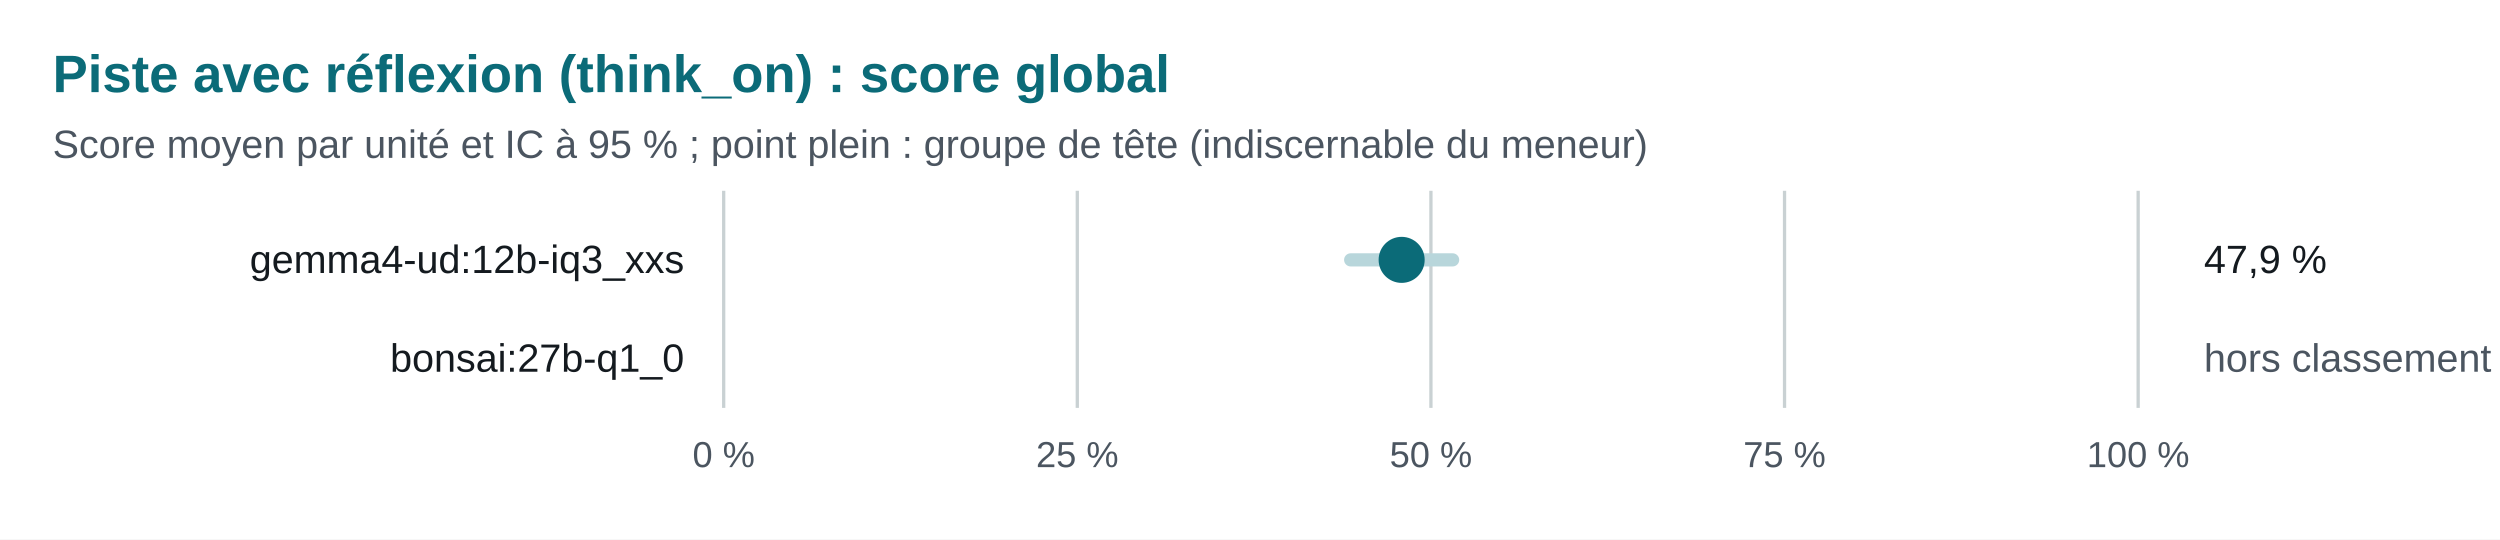
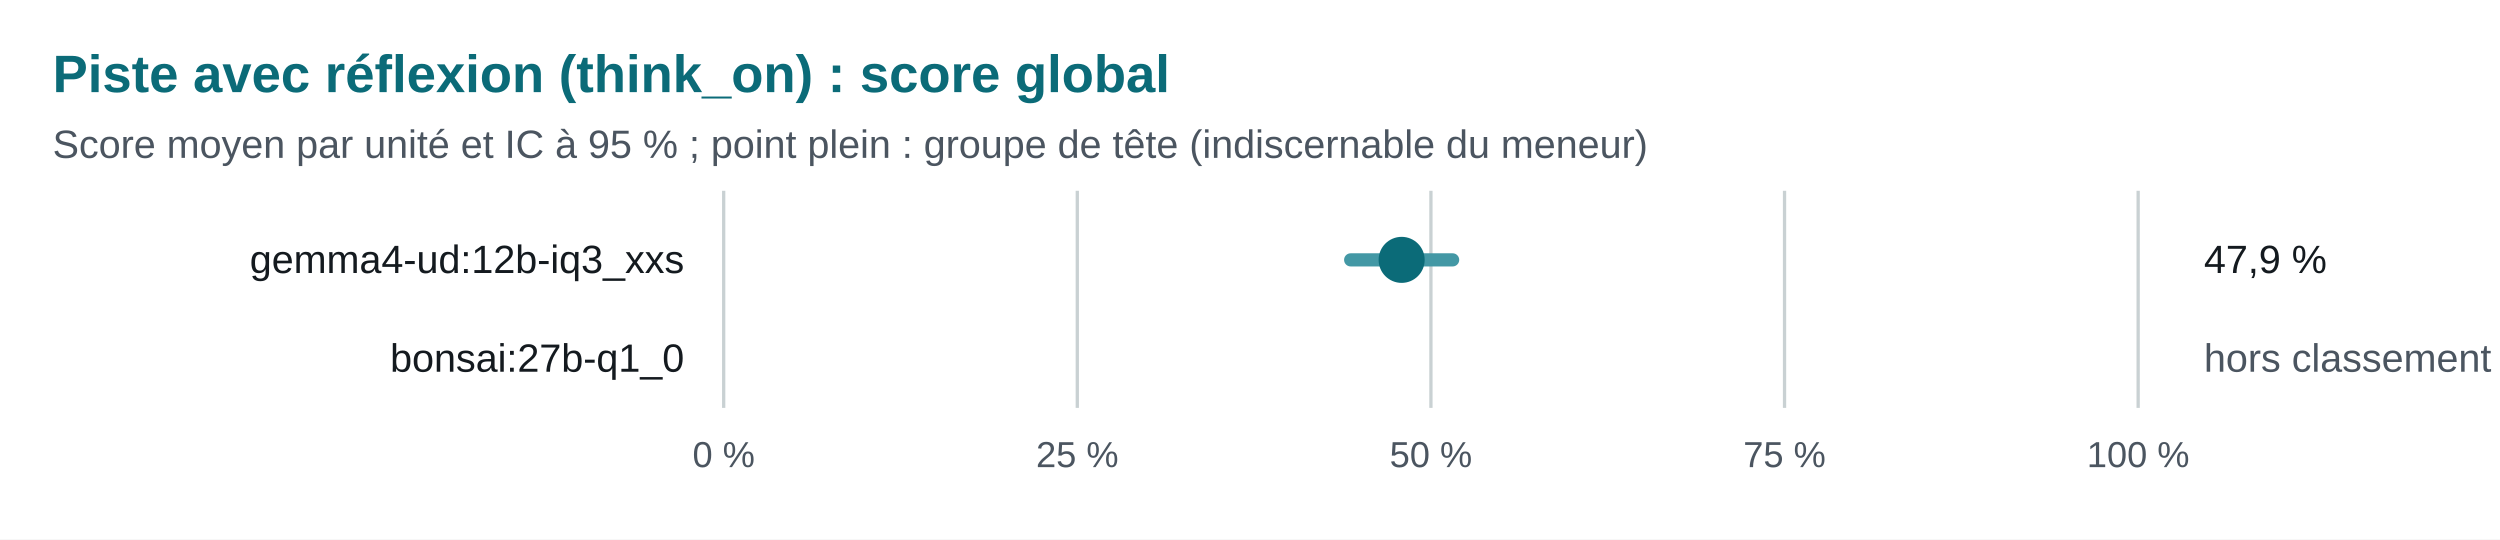
<svg xmlns="http://www.w3.org/2000/svg" width="760" height="164" viewBox="0 0 760 164" role="img" aria-label="Piste avec réflexion (think_on) : score global. gemma4-ud:12b-iq3_xxs : 47,9 % (IC à 95 % de 44,3 % à 51,5 %) ; bonsai:27b-q1_0 : hors classement.">
  <rect width="760" height="164" fill="#FFFFFF" />
  <text x="16" y="28" font-family="Arial, Helvetica, sans-serif" font-size="16" font-weight="bold" fill="#0B6B78">Piste avec réflexion (think_on) : score global</text>
  <text x="16" y="48" font-family="Arial, Helvetica, sans-serif" font-size="12" fill="#4B5560">Score moyen par unité et IC à 95 % ; point plein : groupe de tête (indiscernable du meneur)</text>
  <line x1="220.0" y1="58" x2="220.0" y2="124" stroke="#C9D1D3" stroke-width="1" />
  <text x="220.0" y="142" font-family="Arial, Helvetica, sans-serif" font-size="11" fill="#4B5560" text-anchor="middle">0 %</text>
  <line x1="327.5" y1="58" x2="327.5" y2="124" stroke="#C9D1D3" stroke-width="1" />
  <text x="327.5" y="142" font-family="Arial, Helvetica, sans-serif" font-size="11" fill="#4B5560" text-anchor="middle">25 %</text>
  <line x1="435.0" y1="58" x2="435.0" y2="124" stroke="#C9D1D3" stroke-width="1" />
  <text x="435.0" y="142" font-family="Arial, Helvetica, sans-serif" font-size="11" fill="#4B5560" text-anchor="middle">50 %</text>
  <line x1="542.5" y1="58" x2="542.5" y2="124" stroke="#C9D1D3" stroke-width="1" />
  <text x="542.5" y="142" font-family="Arial, Helvetica, sans-serif" font-size="11" fill="#4B5560" text-anchor="middle">75 %</text>
  <line x1="650.0" y1="58" x2="650.0" y2="124" stroke="#C9D1D3" stroke-width="1" />
  <text x="650.0" y="142" font-family="Arial, Helvetica, sans-serif" font-size="11" fill="#4B5560" text-anchor="middle">100 %</text>
  <text x="208" y="83.0" font-family="Arial, Helvetica, sans-serif" font-size="12" fill="#141A1F" text-anchor="end">gemma4-ud:12b-iq3_xxs</text>
-   <line x1="410.6" y1="79.0" x2="441.6" y2="79.0" stroke="#B8D6DB" stroke-width="4" stroke-linecap="round" />
+   <line x1="410.6" y1="79.0" x2="441.6" y2="79.0" stroke="#4398A5" stroke-width="4" stroke-linecap="round" />
  <circle cx="426.1" cy="79.0" r="6" fill="#0B6B78" stroke="#0B6B78" stroke-width="2" />
  <text x="670" y="83.0" font-family="Arial, Helvetica, sans-serif" font-size="12" fill="#141A1F">47,9 %</text>
  <text x="208" y="113.0" font-family="Arial, Helvetica, sans-serif" font-size="12" fill="#141A1F" text-anchor="end">bonsai:27b-q1_0</text>
  <text x="670" y="113.0" font-family="Arial, Helvetica, sans-serif" font-size="12" fill="#4B5560">hors classement</text>
</svg>
